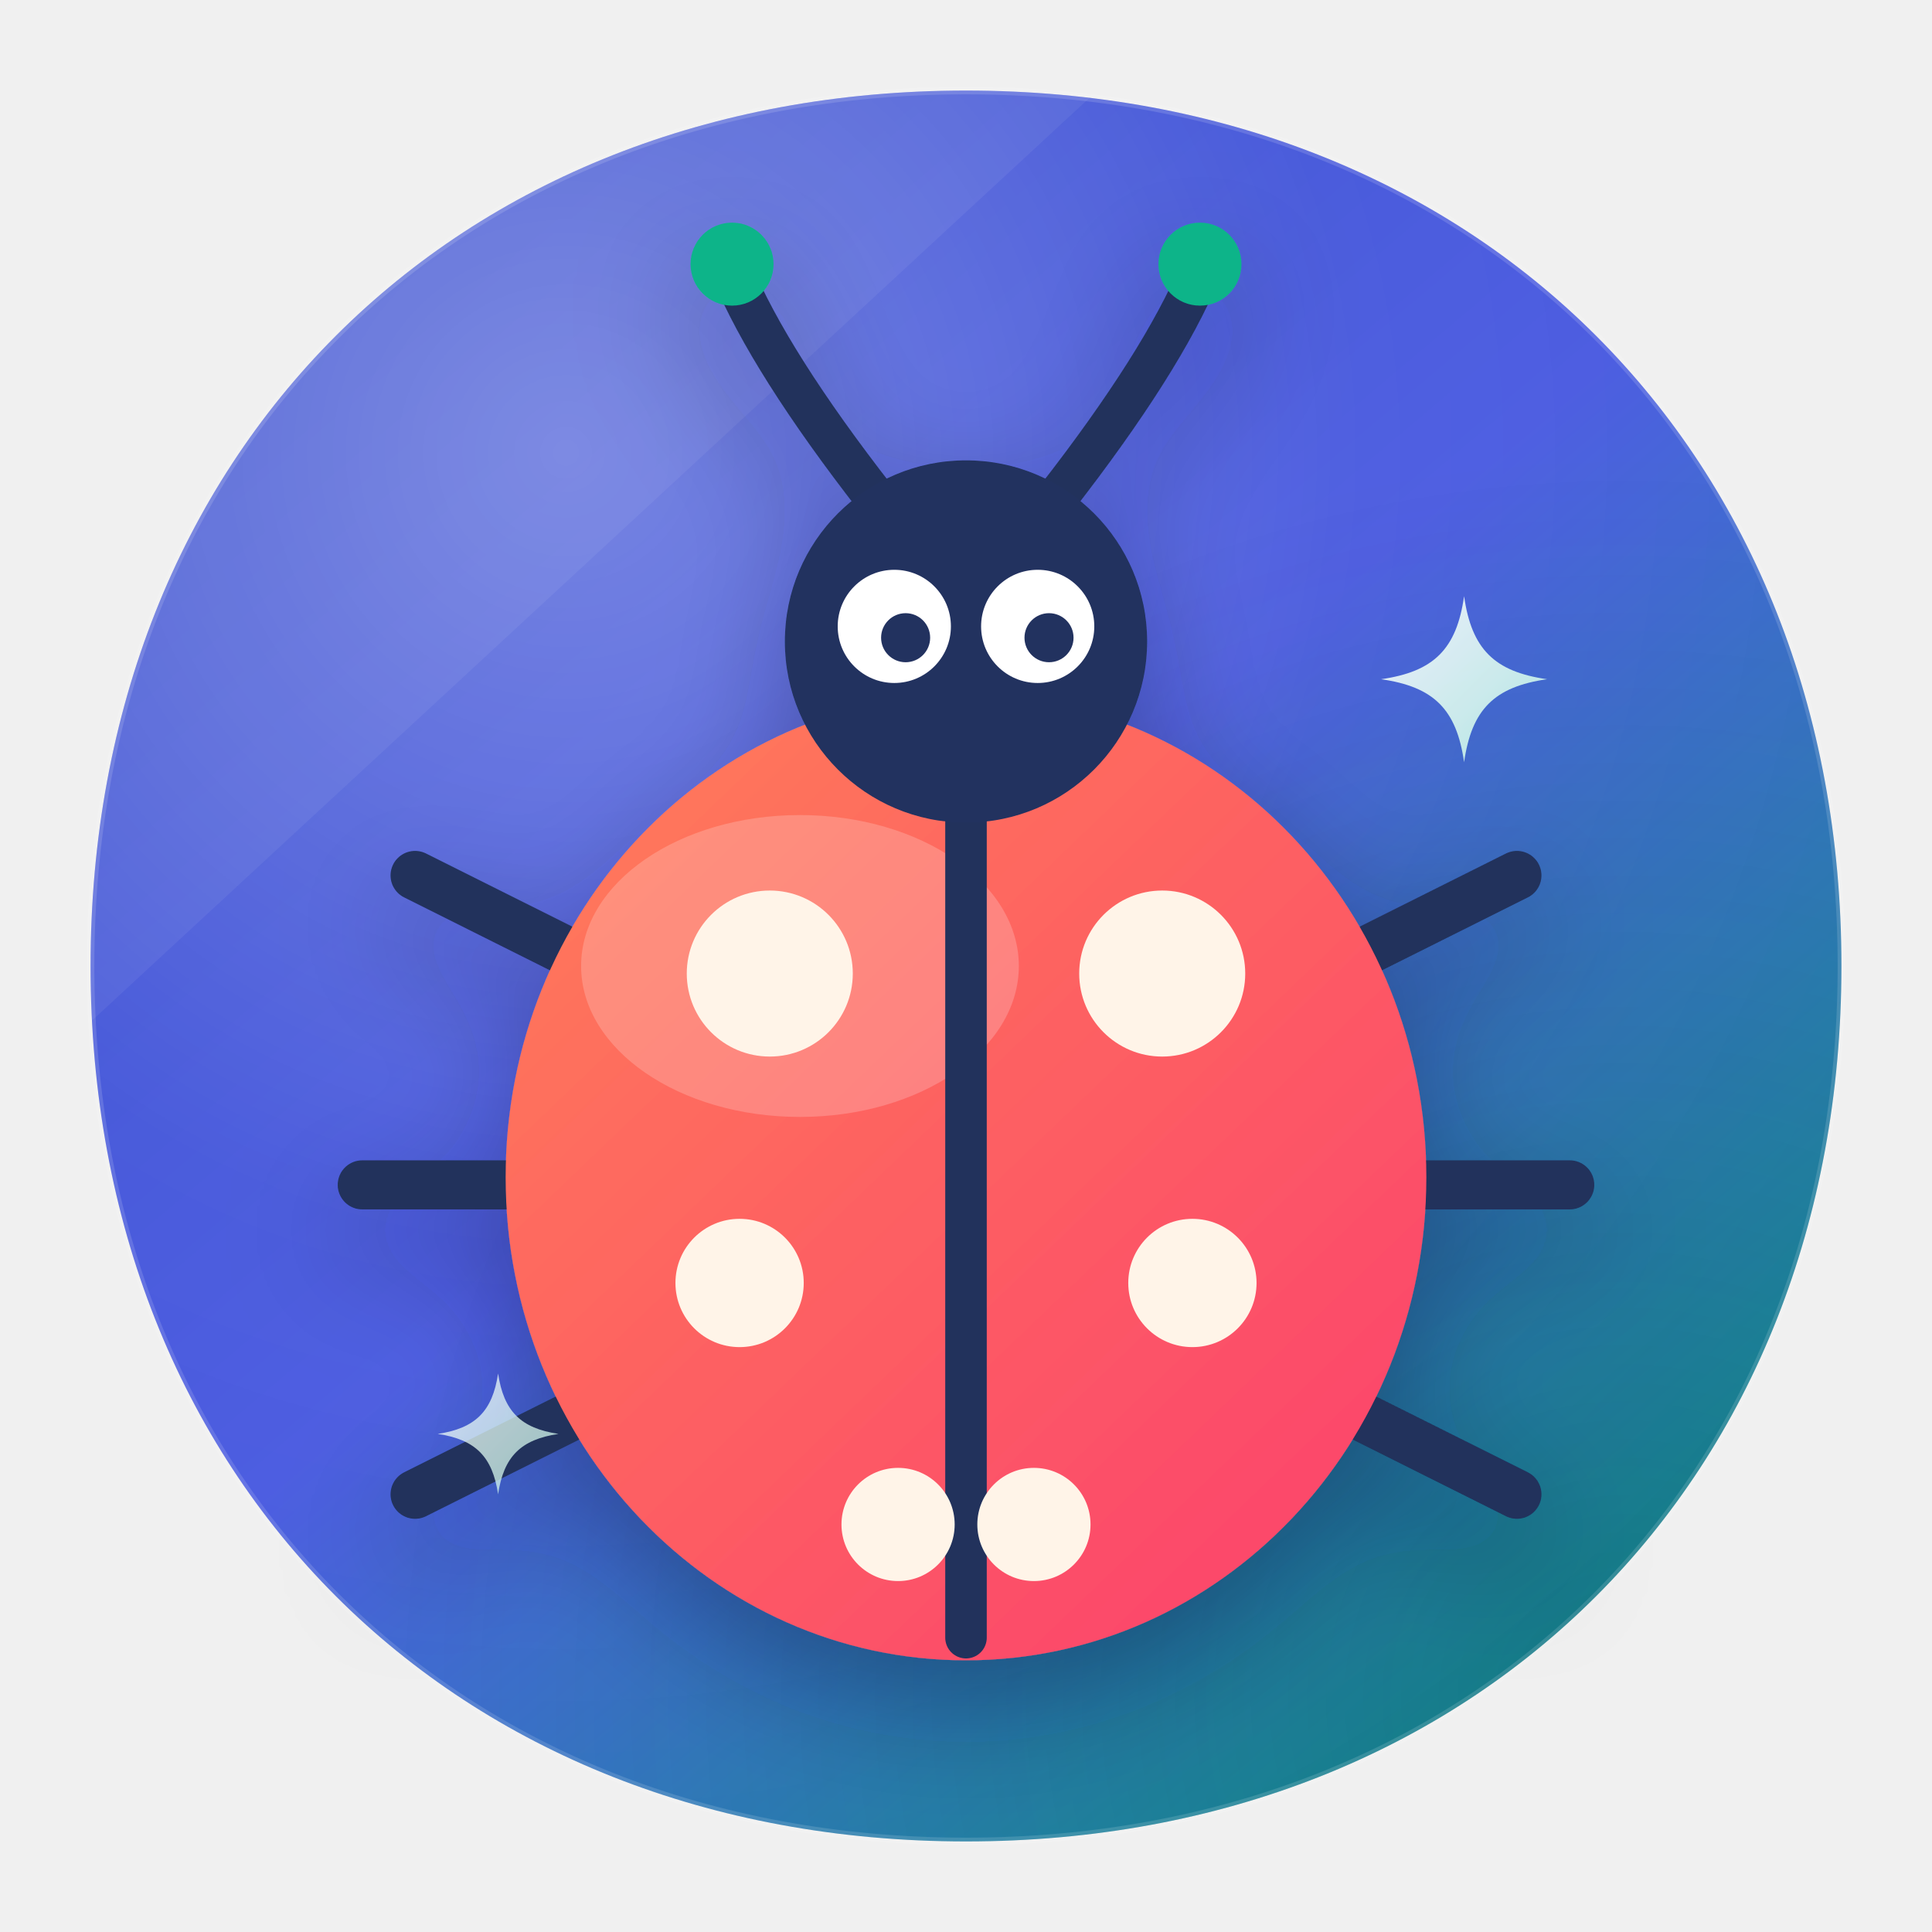
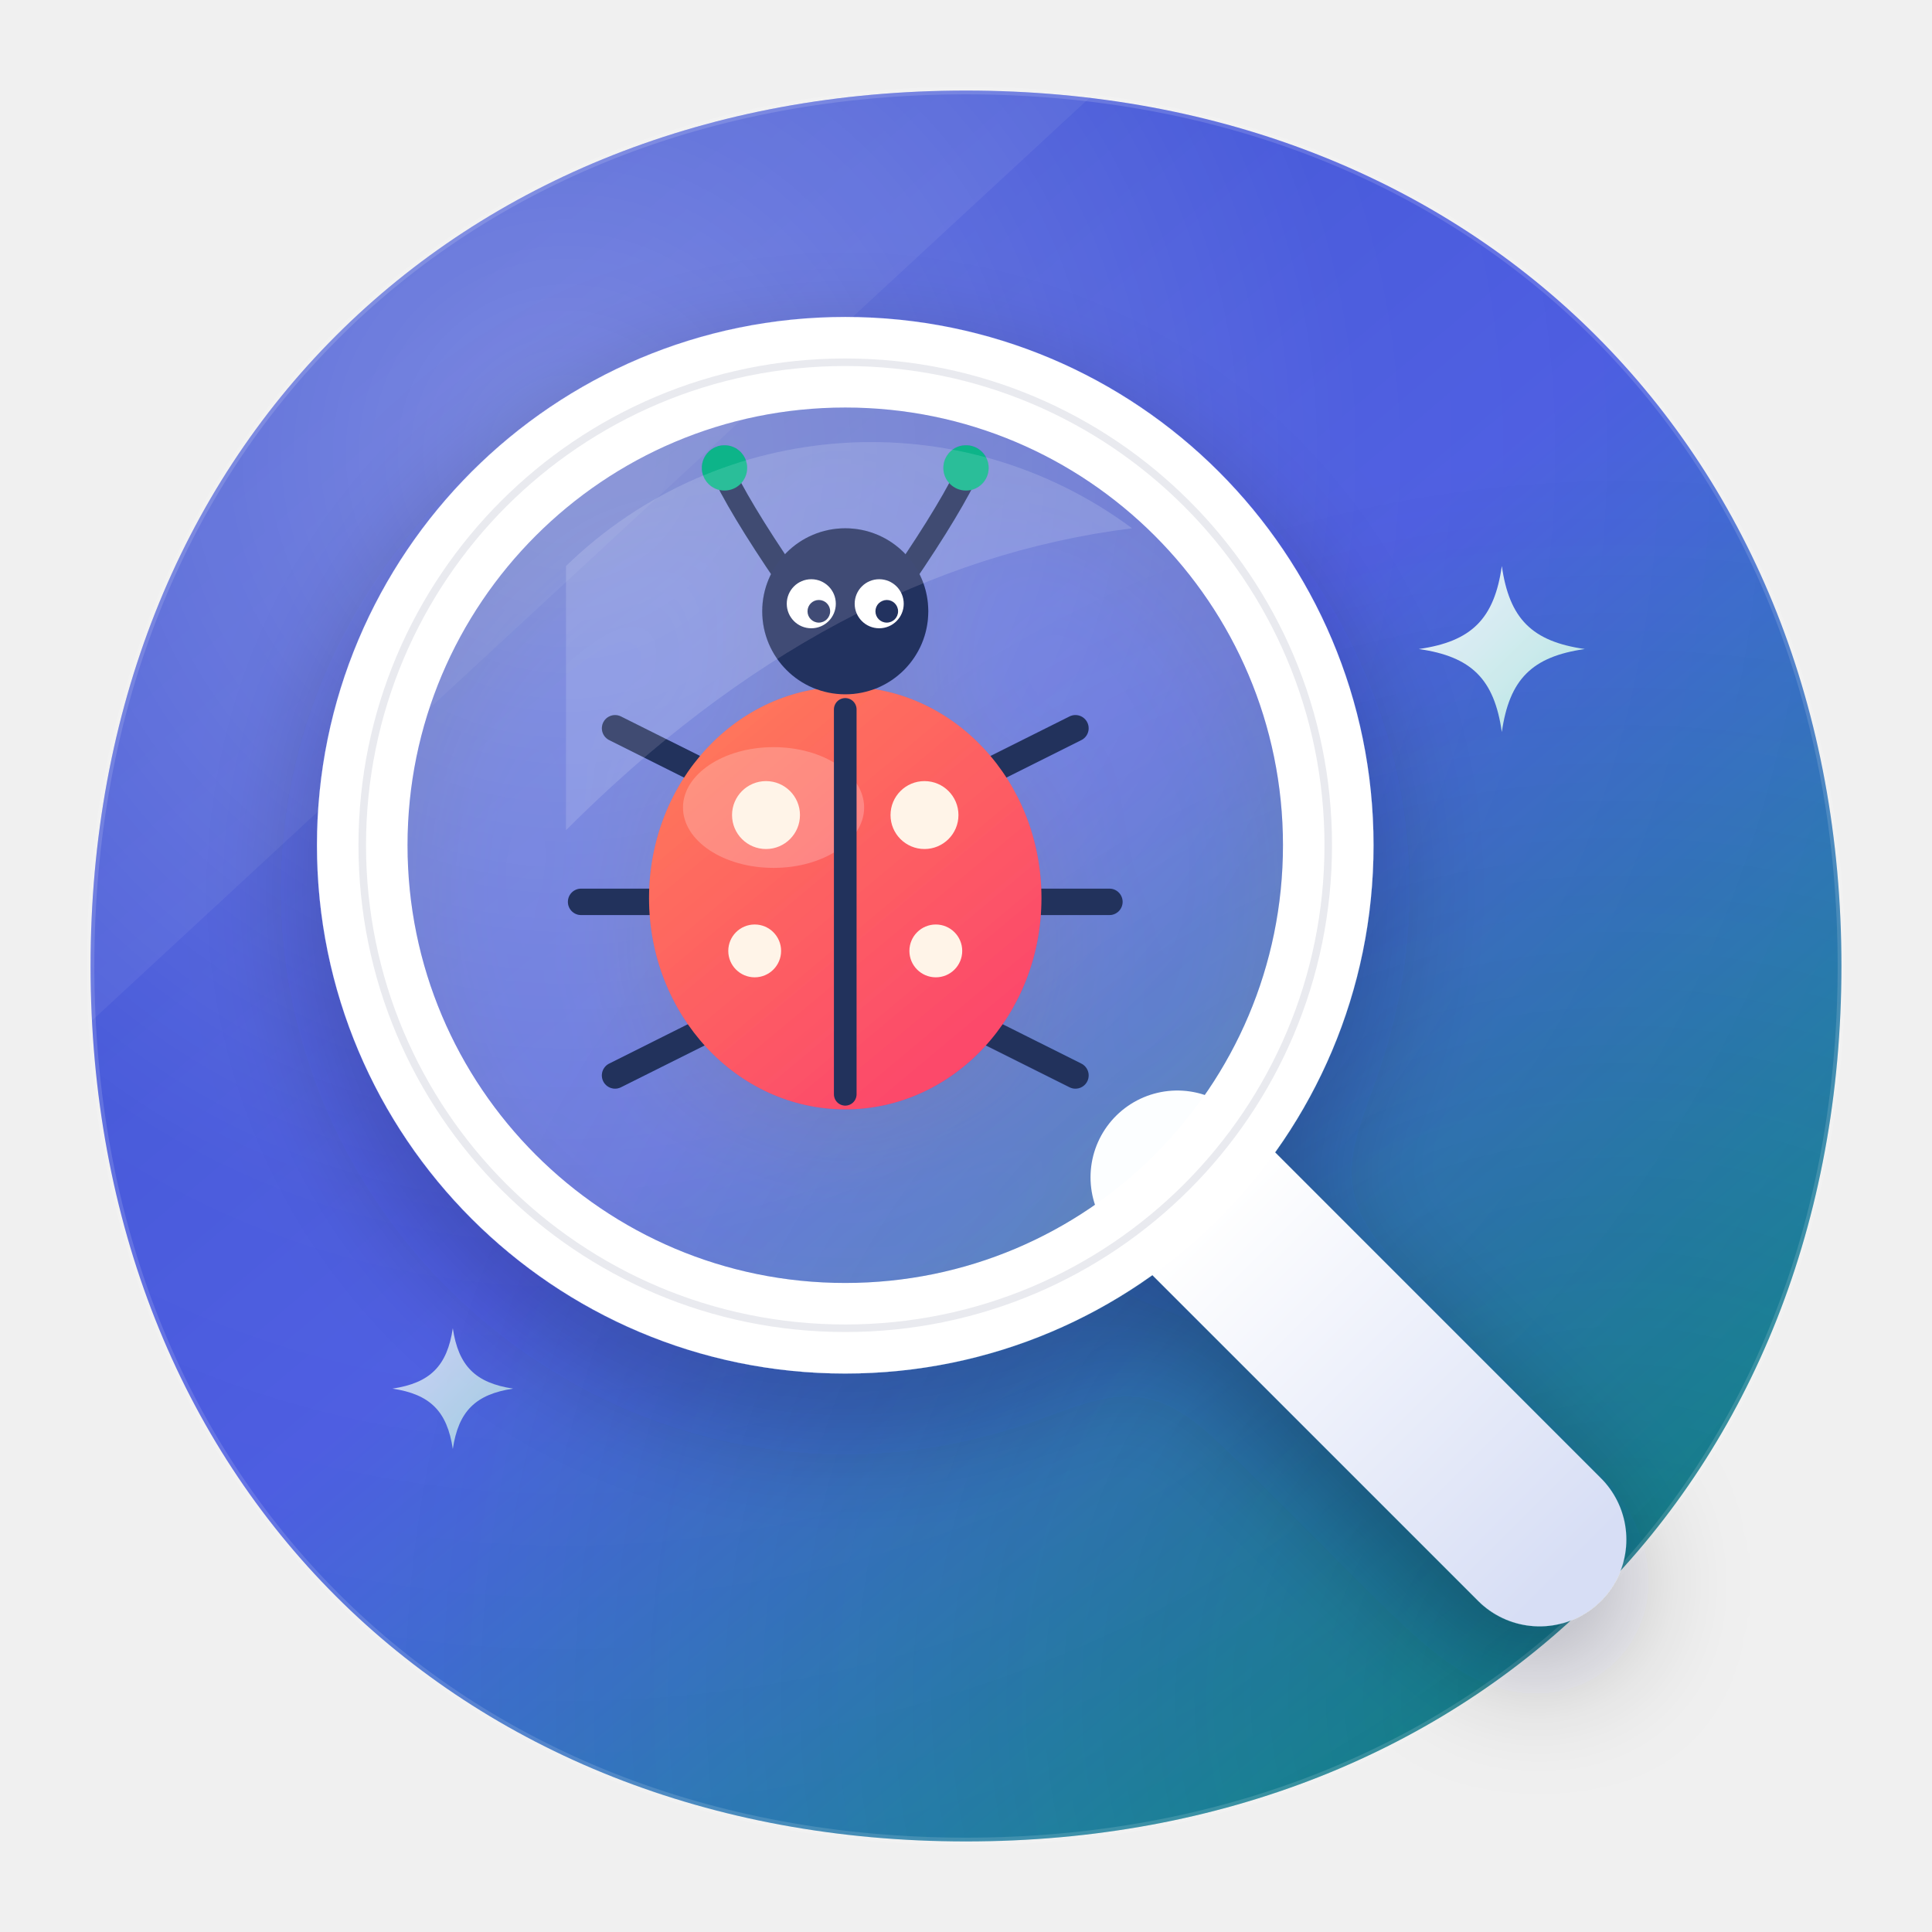
<svg xmlns="http://www.w3.org/2000/svg" width="512" height="512" viewBox="0 0 512 512" role="img" aria-label="SQA Tools logo">
  <defs>
    <linearGradient id="bg" x1="40" y1="0" x2="472" y2="512" gradientUnits="userSpaceOnUse">
      <stop offset="0" stop-color="#2E45C8" />
      <stop offset="0.48" stop-color="#4657E0" />
      <stop offset="1" stop-color="#0AB489" />
    </linearGradient>
    <radialGradient id="glow" cx="150" cy="120" r="420" gradientUnits="userSpaceOnUse">
      <stop offset="0" stop-color="#FFFFFF" stop-opacity="0.30" />
      <stop offset="0.5" stop-color="#FFFFFF" stop-opacity="0.06" />
      <stop offset="1" stop-color="#FFFFFF" stop-opacity="0" />
    </radialGradient>
    <radialGradient id="shade" cx="430" cy="450" r="330" gradientUnits="userSpaceOnUse">
      <stop offset="0" stop-color="#001A3A" stop-opacity="0.26" />
      <stop offset="1" stop-color="#001A3A" stop-opacity="0" />
    </radialGradient>
-     <linearGradient id="body" x1="150" y1="200" x2="380" y2="440" gradientUnits="userSpaceOnUse">
+     <linearGradient id="body" x1="180" y1="188" x2="270" y2="296" gradientUnits="userSpaceOnUse">
      <stop offset="0" stop-color="#FF7A59" />
      <stop offset="1" stop-color="#FB3F6E" />
+     </linearGradient>
+     <linearGradient id="handle" x1="320" y1="320" x2="416" y2="416" gradientUnits="userSpaceOnUse">
+       <stop offset="0" stop-color="#FFFFFF" />
+       <stop offset="1" stop-color="#D7DEF5" />
    </linearGradient>
    <linearGradient id="spark" x1="0" y1="0" x2="1" y2="1">
      <stop offset="0" stop-color="#FFFFFF" />
      <stop offset="1" stop-color="#BFF3E4" />
    </linearGradient>
    <clipPath id="squircle">
      <path d="M256,24 C120,24 24,120 24,256 C24,392 120,488 256,488 C392,488 488,392 488,256 C488,120 392,24 256,24 Z" />
+     </clipPath>
+     <clipPath id="lens">
+       <circle cx="224" cy="224" r="116" />
    </clipPath>
    <filter id="drop" x="-40%" y="-40%" width="180%" height="180%">
      <feDropShadow dx="0" dy="12" stdDeviation="16" flood-color="#001233" flood-opacity="0.30" />
    </filter>
  </defs>
  <g clip-path="url(#squircle)">
    <rect width="512" height="512" fill="url(#bg)" />
    <rect width="512" height="512" fill="url(#glow)" />
    <rect width="512" height="512" fill="url(#shade)" />
    <path d="M-40,150 L250,-40 L360,-40 L-40,330 Z" fill="#FFFFFF" opacity="0.06" />
  </g>
  <path d="M256,24 C120,24 24,120 24,256 C24,392 120,488 256,488 C392,488 488,392 488,256 C488,120 392,24 256,24 Z" fill="none" stroke="#FFFFFF" stroke-opacity="0.14" stroke-width="2" />
  <g filter="url(#drop)">
-     <g stroke="#20305C" stroke-width="13" stroke-linecap="round" fill="none">
-       <path d="M150,252 L110,232" />
-       <path d="M138,314 L96,314" />
-       <path d="M150,376 L110,396" />
-       <path d="M362,252 L402,232" />
-       <path d="M374,314 L416,314" />
-       <path d="M362,376 L402,396" />
+     <path d="M312,312 L408,408" stroke="url(#handle)" stroke-width="46" stroke-linecap="round" />
+     <g clip-path="url(#lens)">
+       <circle cx="224" cy="224" r="116" fill="#EAF6FF" fill-opacity="0.16" />
+       <g stroke="#20305C" stroke-width="7" stroke-linecap="round" fill="none">
+         <path d="M187,205 L163,193" />
+         <path d="M180,239 L154,239" />
+         <path d="M187,273 L163,285" />
+         <path d="M261,205 L285,193" />
+         <path d="M268,239 L294,239" />
+         <path d="M261,273 L285,285" />
+       </g>
+       <g stroke="#20305C" stroke-width="6" stroke-linecap="round" fill="none">
+         <path d="M212,158 Q198,138 192,126" />
+         <path d="M236,158 Q250,138 256,126" />
+       </g>
+       <circle cx="192" cy="124" r="6" fill="#0AB489" />
+       <circle cx="256" cy="124" r="6" fill="#0AB489" />
+       <ellipse cx="224" cy="238" rx="52" ry="56" fill="url(#body)" />
+       <ellipse cx="205" cy="214" rx="24" ry="16" fill="#FFFFFF" opacity="0.22" />
+       <path d="M224,188 L224,290" stroke="#20305C" stroke-width="6" stroke-linecap="round" />
+       <g fill="#FFF4E8">
+         <circle cx="203" cy="216" r="9" />
+         <circle cx="245" cy="216" r="9" />
+         <circle cx="200" cy="252" r="7" />
+         <circle cx="248" cy="252" r="7" />
+       </g>
+       <circle cx="224" cy="162" r="22" fill="#22305F" />
+       <circle cx="215" cy="160" r="6.5" fill="#FFFFFF" />
+       <circle cx="233" cy="160" r="6.5" fill="#FFFFFF" />
+       <circle cx="217" cy="162" r="3" fill="#22305F" />
+       <circle cx="235" cy="162" r="3" fill="#22305F" />
+       <path d="M150,150 A116,116 0 0 1 300,140 Q220,150 150,220 Z" fill="#FFFFFF" opacity="0.14" />
    </g>
-     <g stroke="#20305C" stroke-width="11" stroke-linecap="round" fill="none">
-       <path d="M232,132 Q204,96 194,72" />
-       <path d="M280,132 Q308,96 318,72" />
-     </g>
-     <circle cx="194" cy="70" r="11" fill="#0AB489" />
-     <circle cx="318" cy="70" r="11" fill="#0AB489" />
-     <ellipse cx="256" cy="312" rx="122" ry="128" fill="url(#body)" />
-     <ellipse cx="212" cy="256" rx="58" ry="40" fill="#FFFFFF" opacity="0.20" />
-     <path d="M256,196 L256,434" stroke="#20305C" stroke-width="11" stroke-linecap="round" />
-     <g fill="#FFF4E8">
-       <circle cx="204" cy="258" r="22" />
-       <circle cx="308" cy="258" r="22" />
-       <circle cx="196" cy="340" r="17" />
-       <circle cx="316" cy="340" r="17" />
-       <circle cx="238" cy="404" r="15" />
-       <circle cx="274" cy="404" r="15" />
-     </g>
-     <circle cx="256" cy="170" r="48" fill="#22305F" />
-     <circle cx="237" cy="166" r="15" fill="#FFFFFF" />
-     <circle cx="275" cy="166" r="15" fill="#FFFFFF" />
-     <circle cx="240" cy="169" r="6.5" fill="#22305F" />
-     <circle cx="278" cy="169" r="6.5" fill="#22305F" />
+     <circle cx="224" cy="224" r="128" fill="none" stroke="#FFFFFF" stroke-width="24" />
+     <circle cx="224" cy="224" r="128" fill="none" stroke="#22305F" stroke-opacity="0.10" stroke-width="2" />
  </g>
-   <path d="M388,158 C390,172 396,178 410,180 C396,182 390,188 388,202 C386,188 380,182 366,180 C380,178 386,172 388,158 Z" fill="url(#spark)" opacity="0.9" />
-   <path d="M132,364 C133.5,374 138,378.5 148,380 C138,381.5 133.5,386 132,396 C130.5,386 126,381.5 116,380 C126,378.5 130.5,374 132,364 Z" fill="url(#spark)" opacity="0.75" />
+   <path d="M398,150 C400,164 406,170 420,172 C406,174 400,180 398,194 C396,180 390,174 376,172 C390,170 396,164 398,150 Z" fill="url(#spark)" opacity="0.9" />
+   <path d="M120,352 C121.5,362 126,366.5 136,368 C126,369.5 121.5,374 120,384 C118.5,374 114,369.5 104,368 C114,366.5 118.5,362 120,352 Z" fill="url(#spark)" opacity="0.72" />
</svg>
